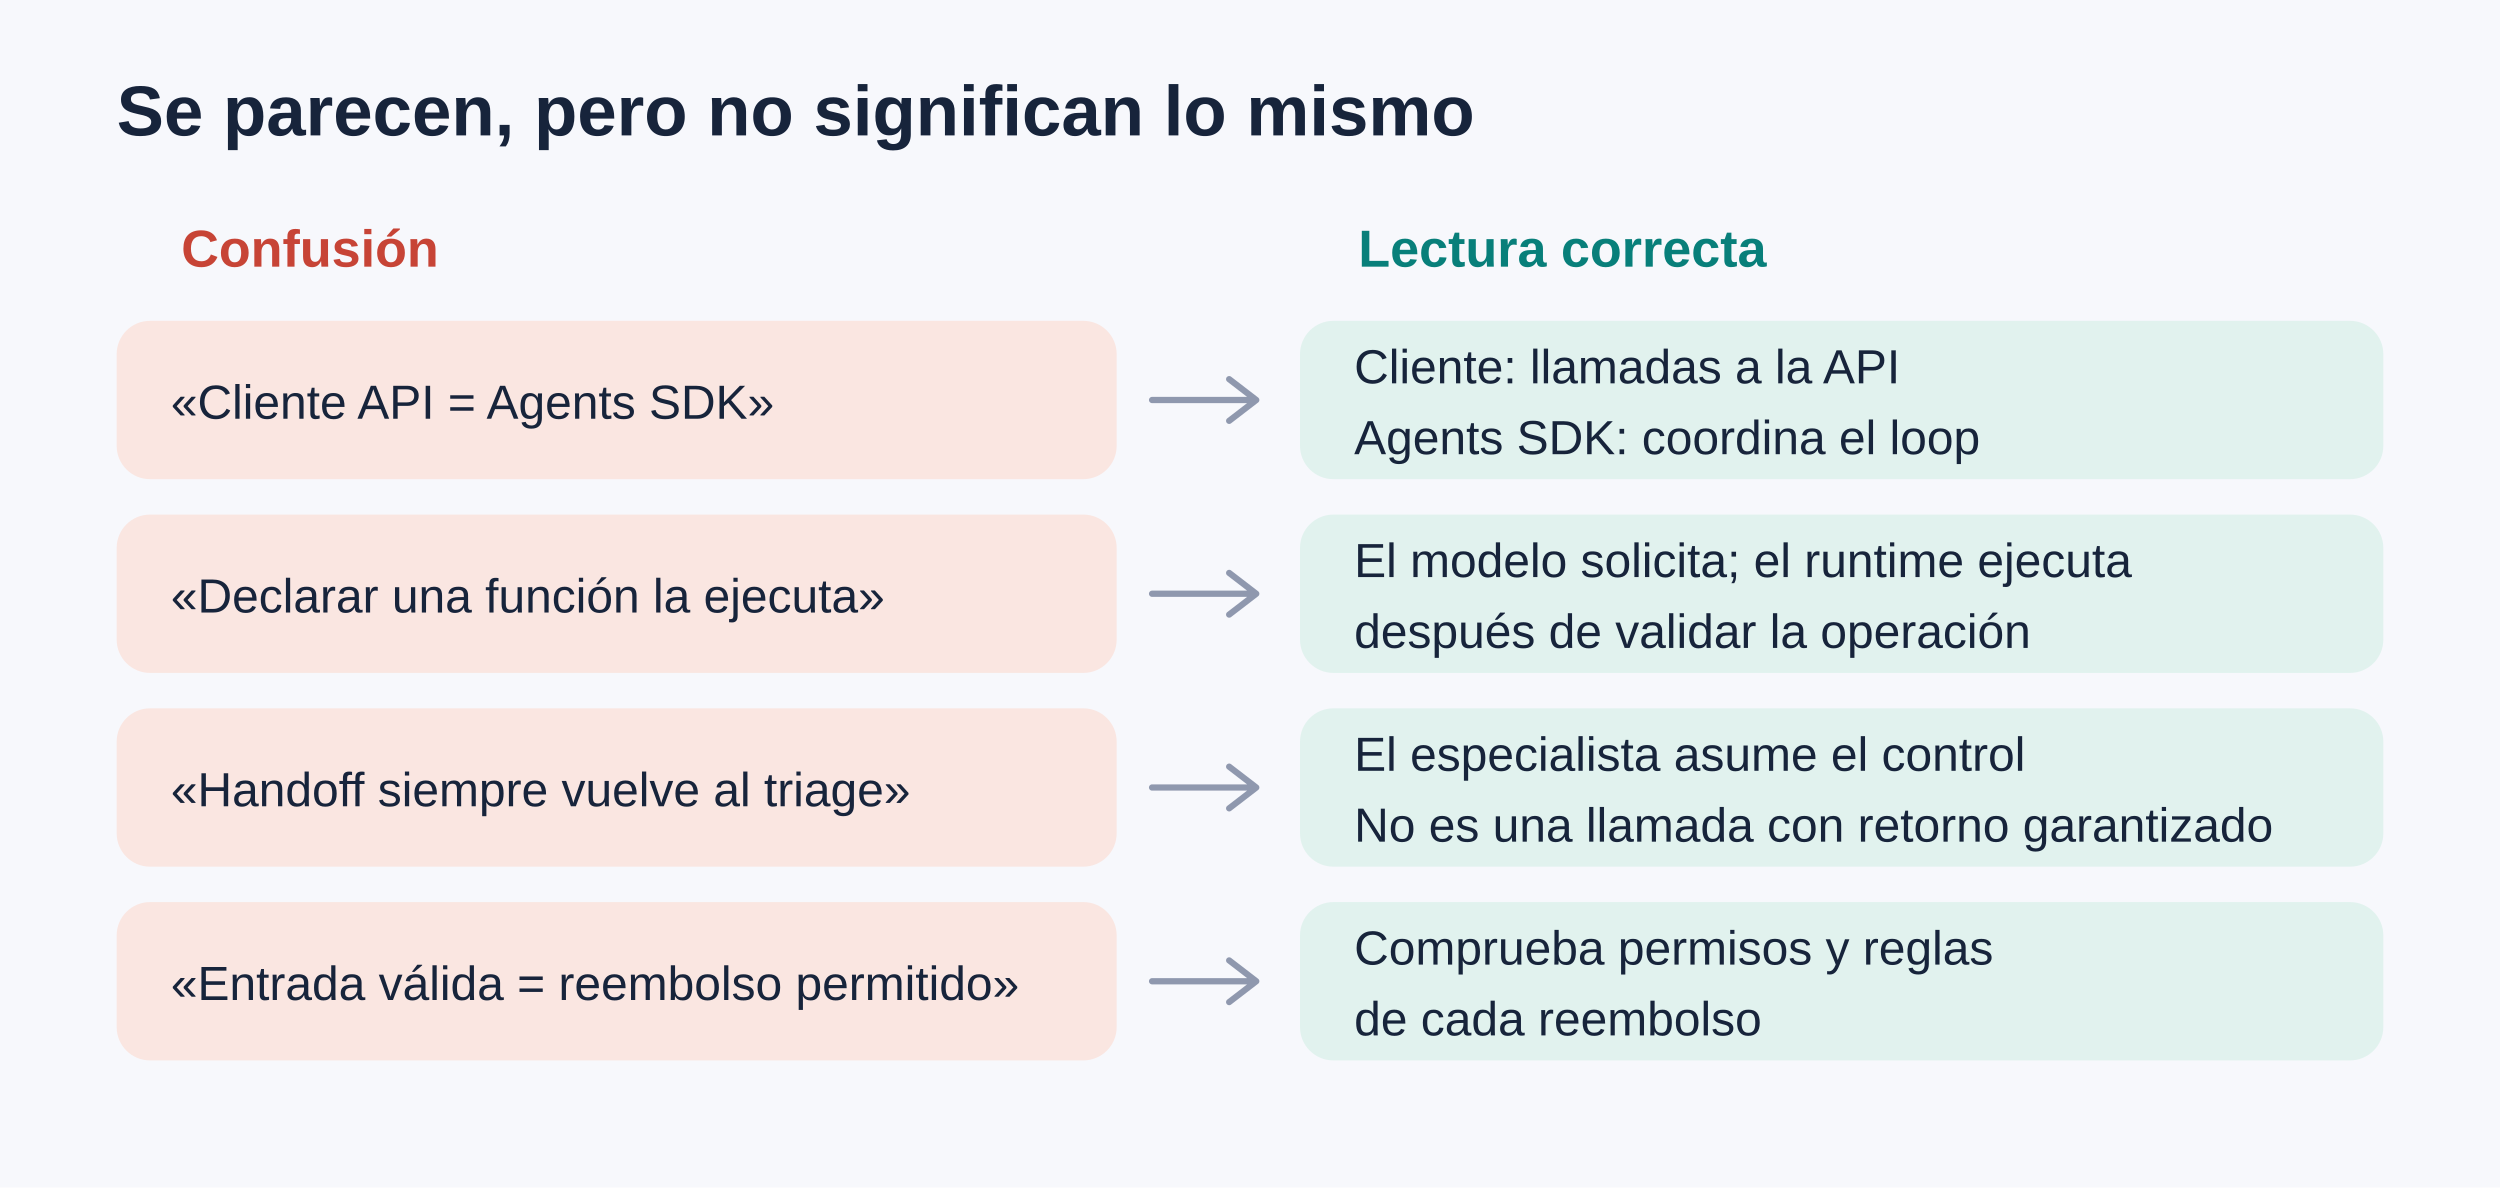
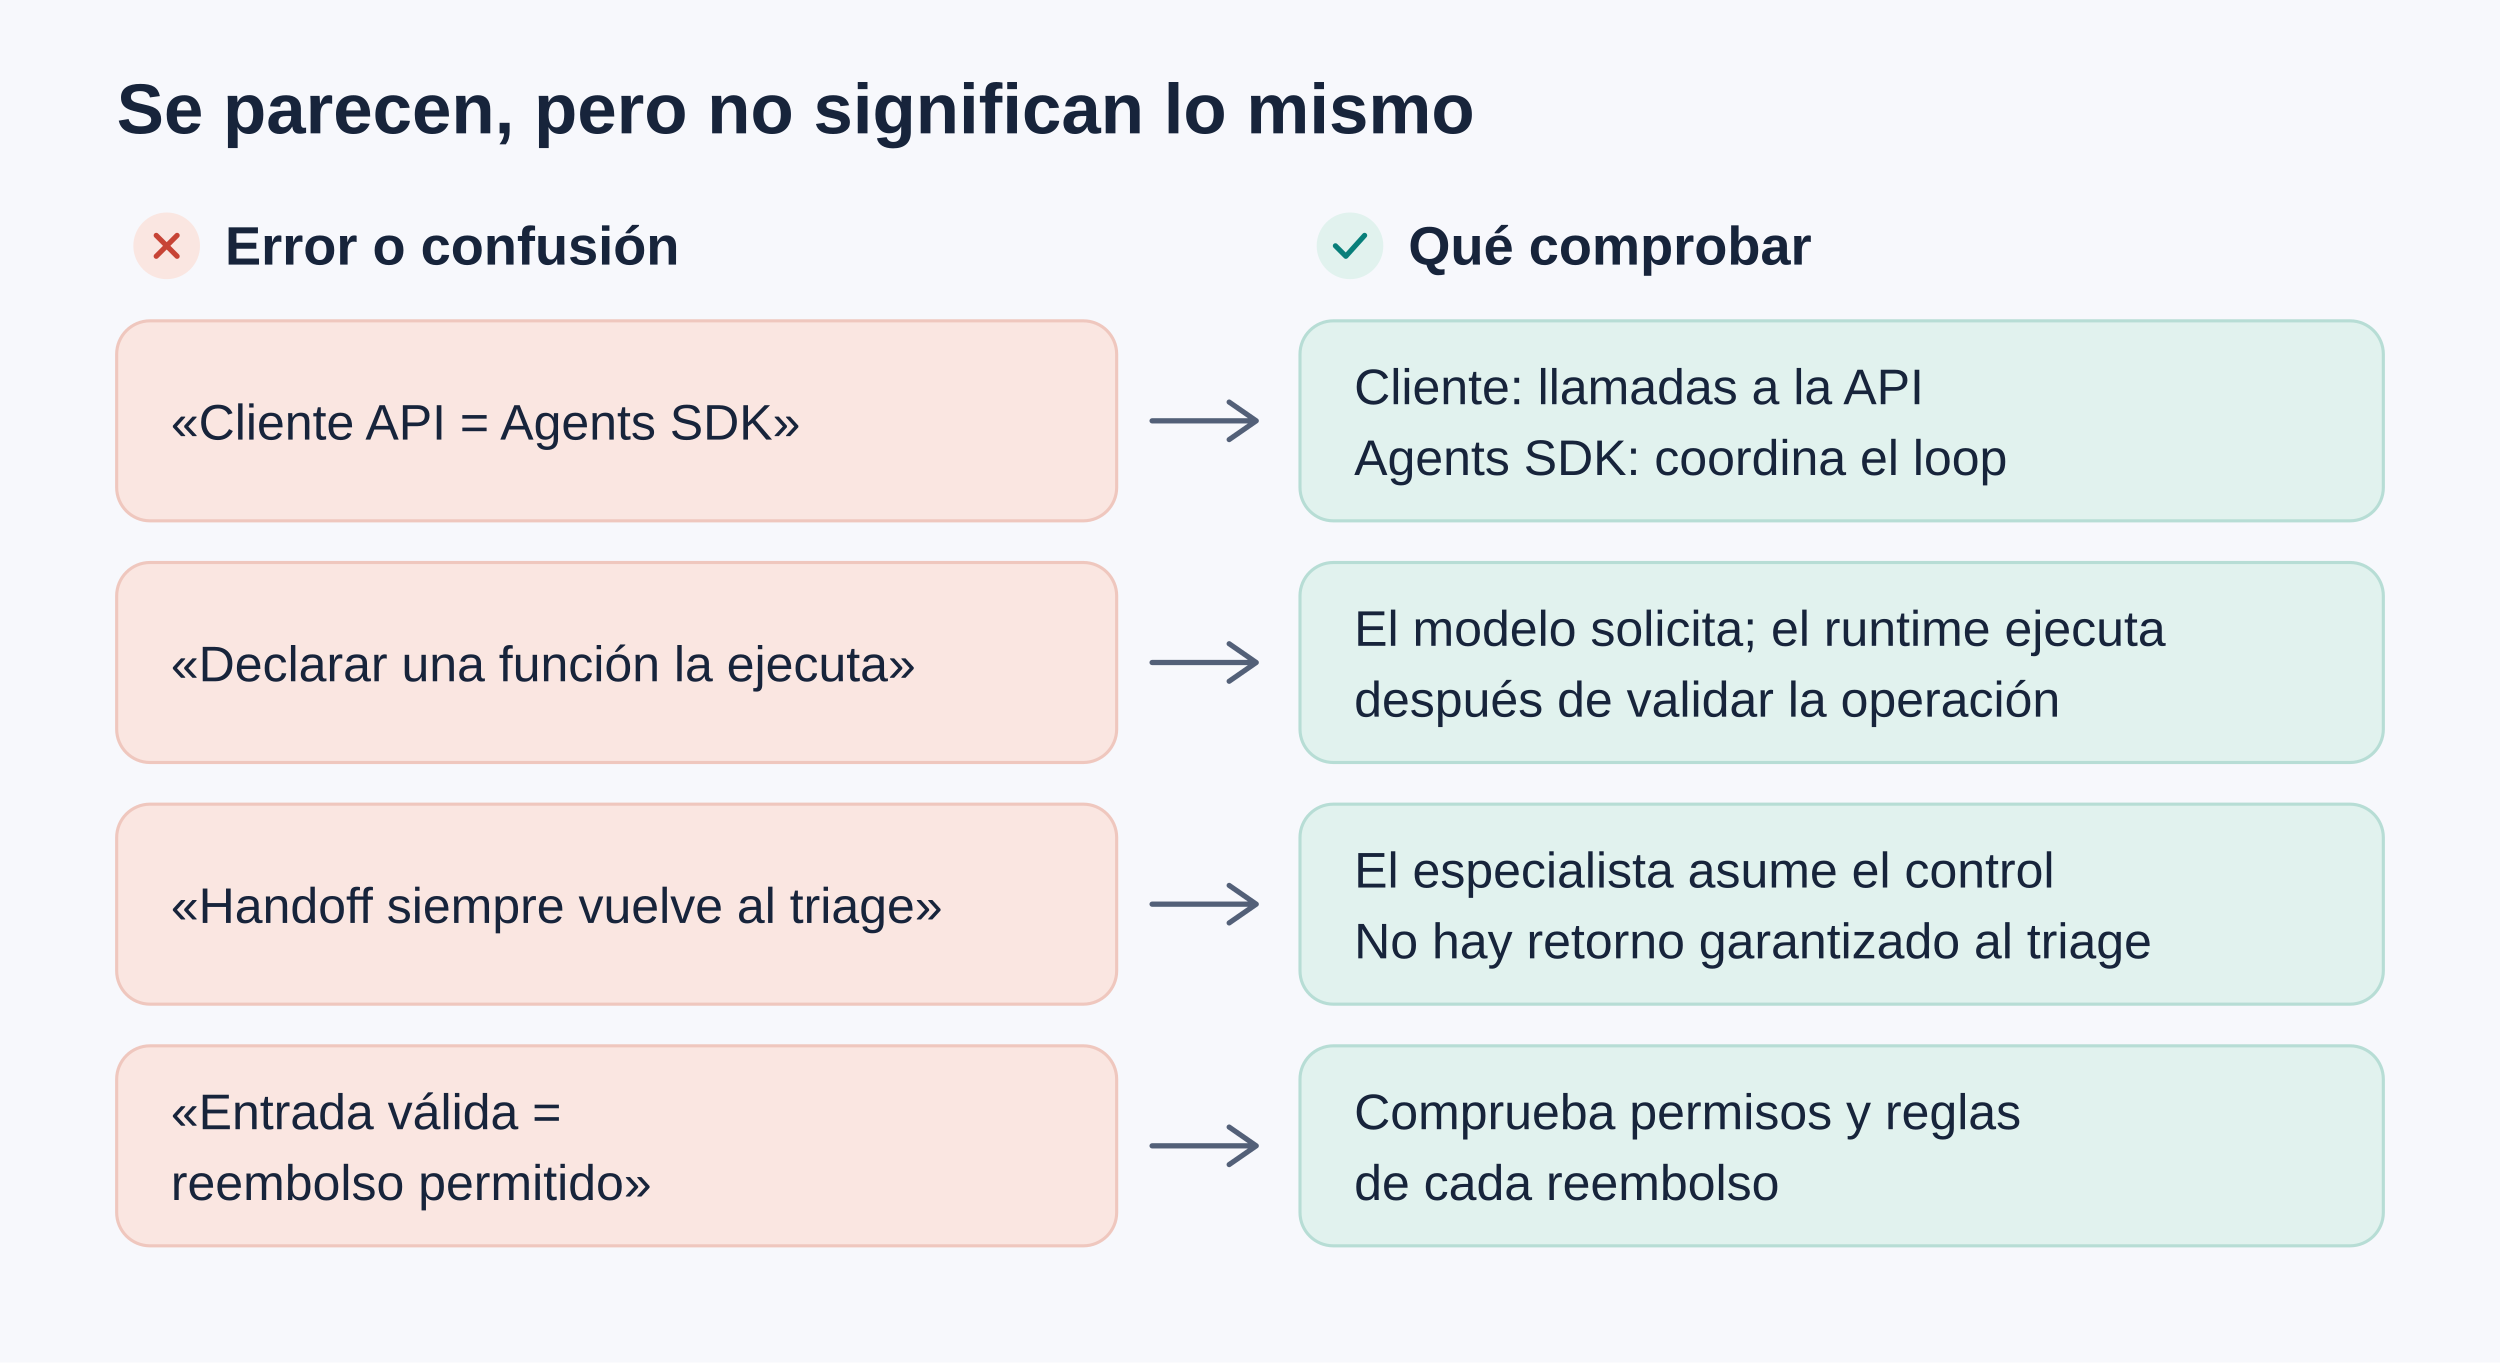
- <svg xmlns="http://www.w3.org/2000/svg" viewBox="0 0 1200 570" role="img" aria-labelledby="title description">
+ <svg xmlns="http://www.w3.org/2000/svg" viewBox="0 0 1200 654" role="img" aria-labelledby="title description">
  <defs>
-     <style>text{font-family:'Segoe UI',Arial,sans-serif;fill:#17243b;font-size:23px}.h{font-size:34px;font-weight:700}.label{font-size:25px;font-weight:700}.arrow{fill:none;stroke:#8f98ae;stroke-width:3;stroke-linecap:round;stroke-linejoin:round}</style>
+     <style>
+       text{font-family:'Segoe UI',Arial,sans-serif;fill:#17243b;font-size:24px}
+       .title{font-size:34px;font-weight:700}
+       .label{font-size:26px;font-weight:700}
+       .mistake rect{fill:#fae6e1;stroke:#efc7be;stroke-width:1.5}
+       .correction rect{fill:#e1f2ee;stroke:#b7ddd5;stroke-width:1.5}
+       .arrow{fill:none;stroke:#536078;stroke-width:2.5;stroke-linecap:round;stroke-linejoin:round}
+       .icon{fill:none;stroke-width:2.5;stroke-linecap:round;stroke-linejoin:round}
+     </style>
  </defs>
-   <rect width="1200" height="570" fill="#f7f8fc" />
-   <text x="56" y="65" class="h">Se parecen, pero no significan lo mismo</text>
-   <text x="87" y="128" class="label" style="fill:#c74436">Confusión</text>
-   <text x="652" y="128" class="label" style="fill:#087f7a">Lectura correcta</text>
-   <g fill="#fae6e1">
-     <rect x="56" y="154" width="480" height="76" rx="16" />
-     <rect x="56" y="247" width="480" height="76" rx="16" />
-     <rect x="56" y="340" width="480" height="76" rx="16" />
-     <rect x="56" y="433" width="480" height="76" rx="16" />
+   <rect width="1200" height="654" fill="#f7f8fc" />
+   <text x="56" y="64" class="title">Se parecen, pero no significan lo mismo</text>
+   <g class="column-headings">
+     <circle cx="80" cy="118" r="16" fill="#fae6e1" />
+     <path d="m75 113 10 10m0-10-10 10" class="icon" stroke="#c74436" />
+     <text x="108" y="127" class="label">Error o confusión</text>
+     <circle cx="648" cy="118" r="16" fill="#e1f2ee" />
+     <path d="m641 118 5 5 9-10" class="icon" stroke="#087f7a" />
+     <text x="676" y="127" class="label">Qué comprobar</text>
  </g>
-   <g fill="#e1f2ee">
-     <rect x="624" y="154" width="520" height="76" rx="16" />
-     <rect x="624" y="247" width="520" height="76" rx="16" />
-     <rect x="624" y="340" width="520" height="76" rx="16" />
-     <rect x="624" y="433" width="520" height="76" rx="16" />
+   <g class="comparison-row" transform="translate(0 154)">
+     <g class="mistake">
+       <rect x="56" width="480" height="96" rx="16" />
+       <text x="82" y="57">«Cliente API = Agents SDK»</text>
+     </g>
+     <path d="M553 48h50m-13-9 13 9-13 9" class="arrow" />
+     <g class="correction">
+       <rect x="624" width="520" height="96" rx="16" />
+       <text x="650" y="40">Cliente: llamadas a la API</text>
+       <text x="650" y="74">Agents SDK: coordina el loop</text>
+     </g>
  </g>
-   <g class="arrow">
-     <path d="M553 192h50m-13-10 13 10-13 10M553 285h50m-13-10 13 10-13 10M553 378h50m-13-10 13 10-13 10M553 471h50m-13-10 13 10-13 10" />
+   <g class="comparison-row" transform="translate(0 270)">
+     <g class="mistake">
+       <rect x="56" width="480" height="96" rx="16" />
+       <text x="82" y="57">«Declarar una función la ejecuta»</text>
+     </g>
+     <path d="M553 48h50m-13-9 13 9-13 9" class="arrow" />
+     <g class="correction">
+       <rect x="624" width="520" height="96" rx="16" />
+       <text x="650" y="40">El modelo solicita; el runtime ejecuta</text>
+       <text x="650" y="74">después de validar la operación</text>
+     </g>
  </g>
-   <text x="82" y="201">«Cliente API = Agents SDK»</text>
-   <text x="650" y="184">Cliente: llamadas a la API</text>
-   <text x="650" y="218">Agents SDK: coordina el loop</text>
-   <text x="82" y="294">«Declarar una función la ejecuta»</text>
-   <text x="650" y="277">El modelo solicita; el runtime ejecuta</text>
-   <text x="650" y="311">después de validar la operación</text>
-   <text x="82" y="387">«Handoff siempre vuelve al triage»</text>
-   <text x="650" y="370">El especialista asume el control</text>
-   <text x="650" y="404">No es una llamada con retorno garantizado</text>
-   <text x="82" y="480">«Entrada válida = reembolso permitido»</text>
-   <text x="650" y="463">Comprueba permisos y reglas</text>
-   <text x="650" y="497">de cada reembolso</text>
+   <g class="comparison-row" transform="translate(0 386)">
+     <g class="mistake">
+       <rect x="56" width="480" height="96" rx="16" />
+       <text x="82" y="57">«Handoff siempre vuelve al triage»</text>
+     </g>
+     <path d="M553 48h50m-13-9 13 9-13 9" class="arrow" />
+     <g class="correction">
+       <rect x="624" width="520" height="96" rx="16" />
+       <text x="650" y="40">El especialista asume el control</text>
+       <text x="650" y="74">No hay retorno garantizado al triage</text>
+     </g>
+   </g>
+   <g class="comparison-row" transform="translate(0 502)">
+     <g class="mistake">
+       <rect x="56" width="480" height="96" rx="16" />
+       <text x="82" y="40">«Entrada válida =</text>
+       <text x="82" y="74">reembolso permitido»</text>
+     </g>
+     <path d="M553 48h50m-13-9 13 9-13 9" class="arrow" />
+     <g class="correction">
+       <rect x="624" width="520" height="96" rx="16" />
+       <text x="650" y="40">Comprueba permisos y reglas</text>
+       <text x="650" y="74">de cada reembolso</text>
+     </g>
+   </g>
</svg>
